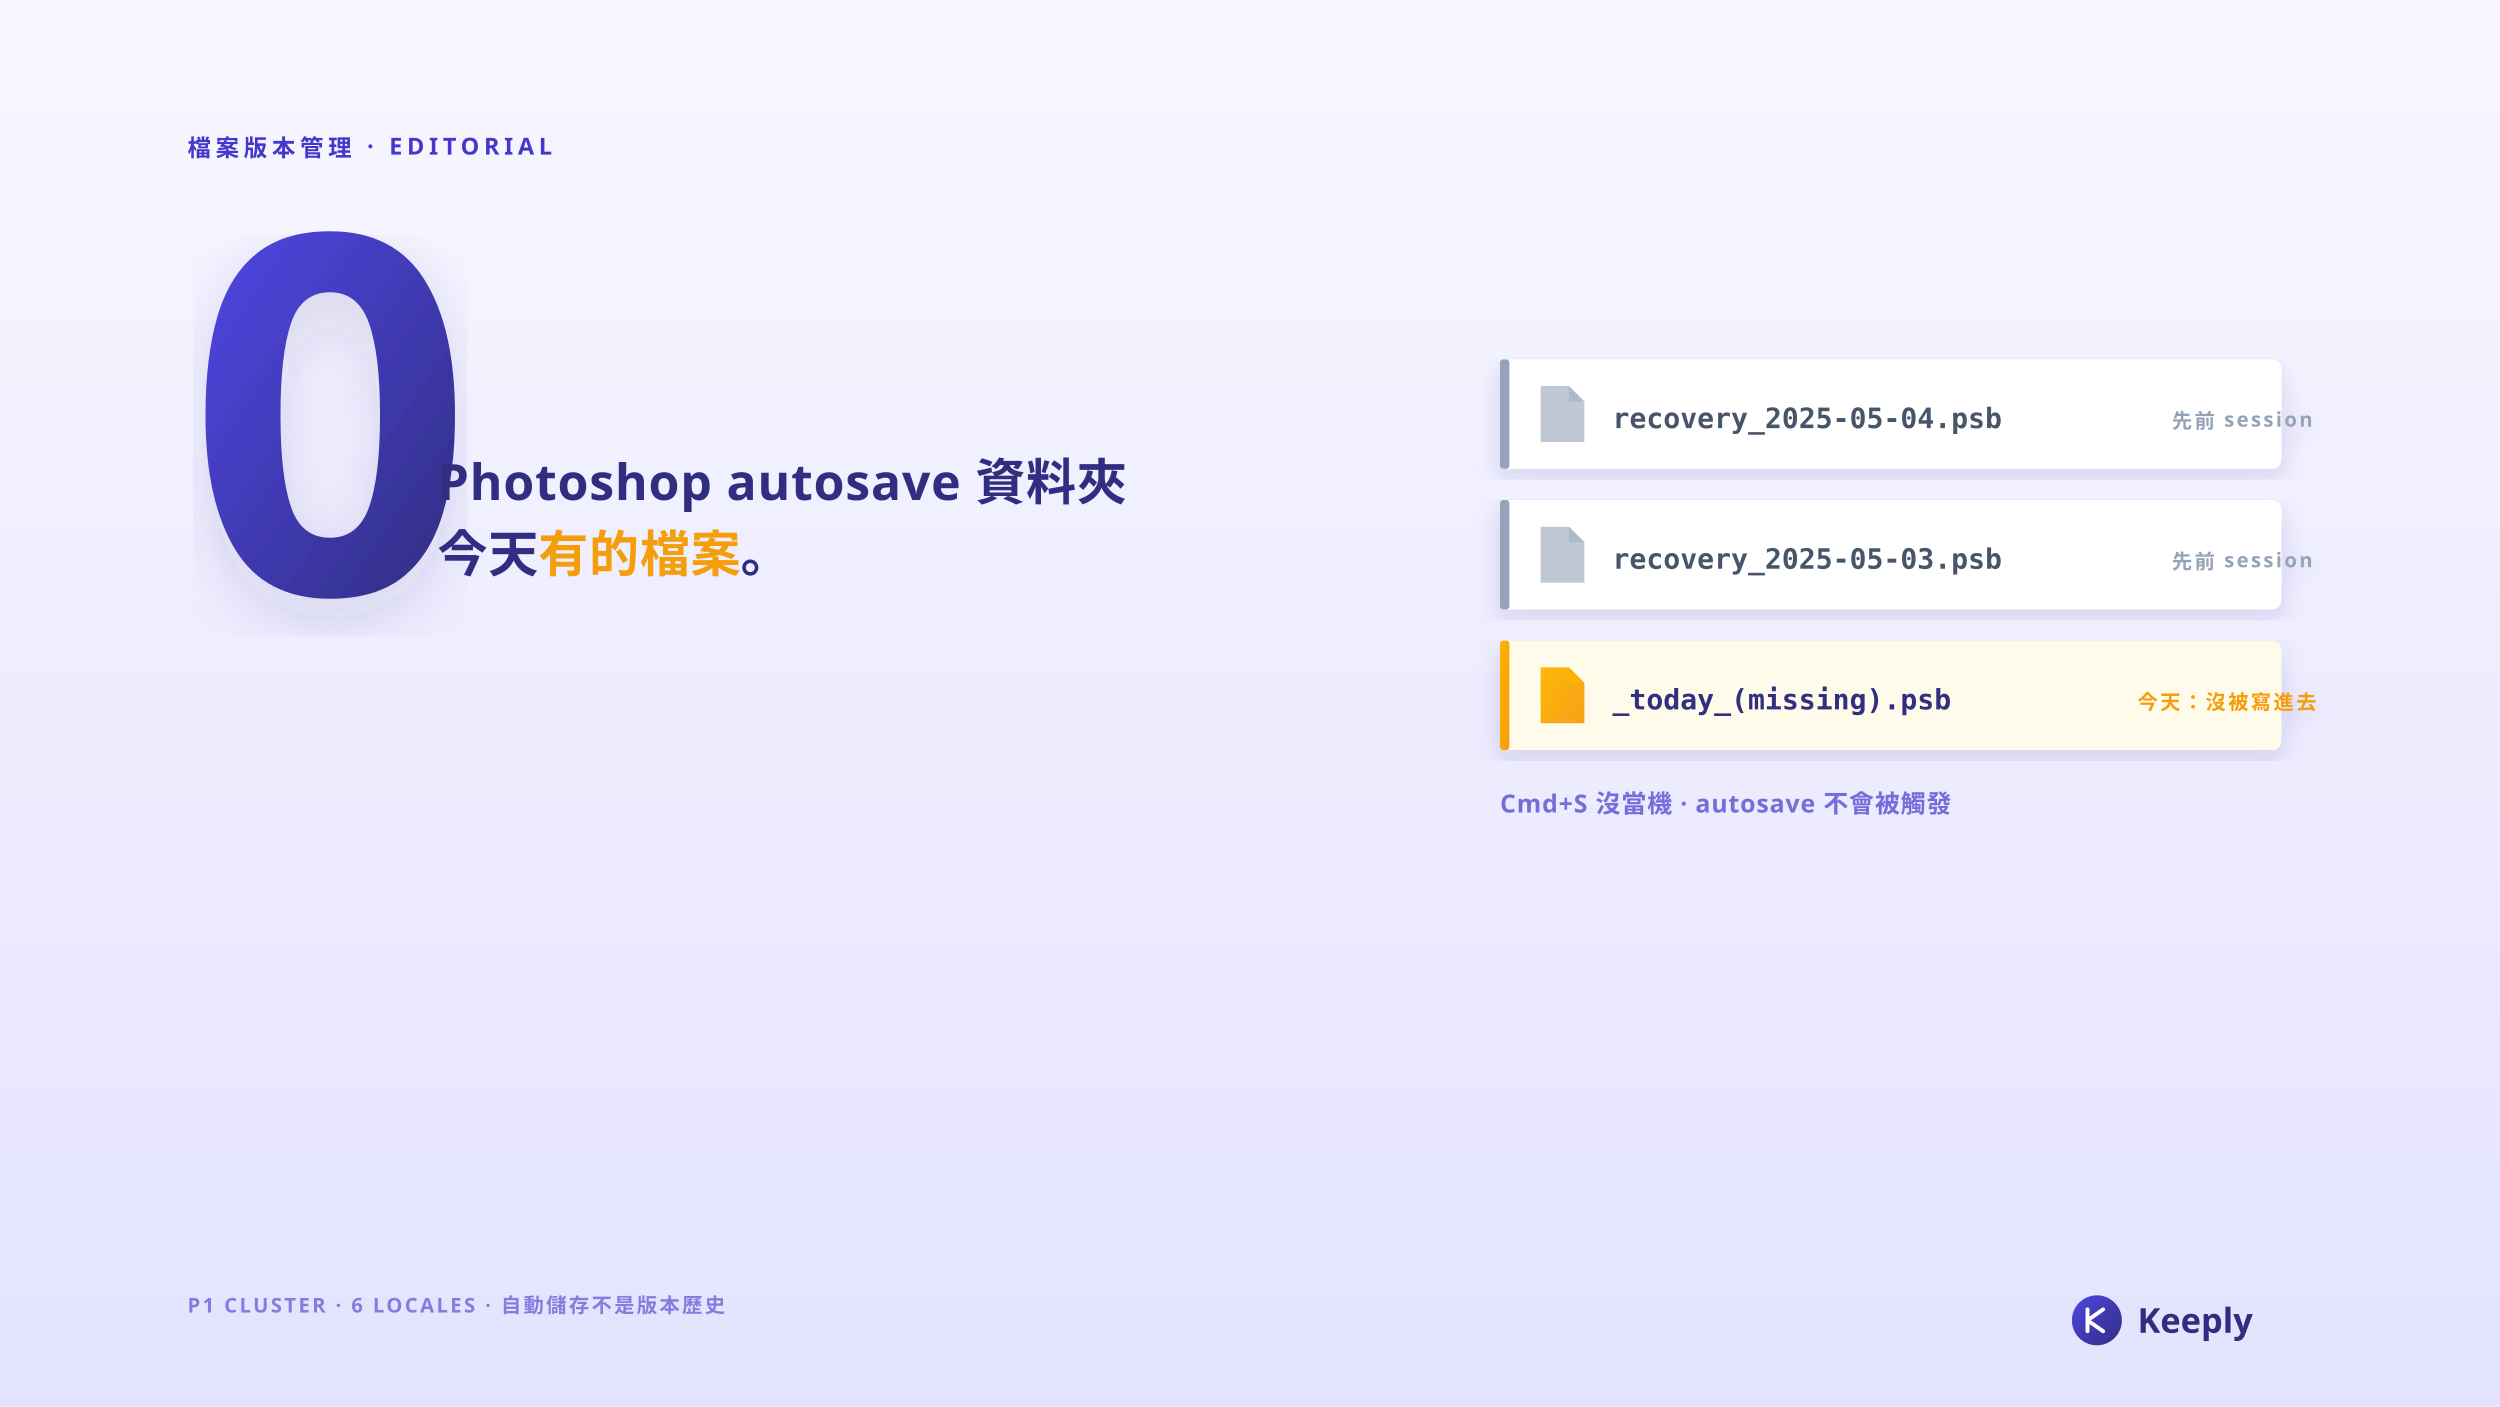
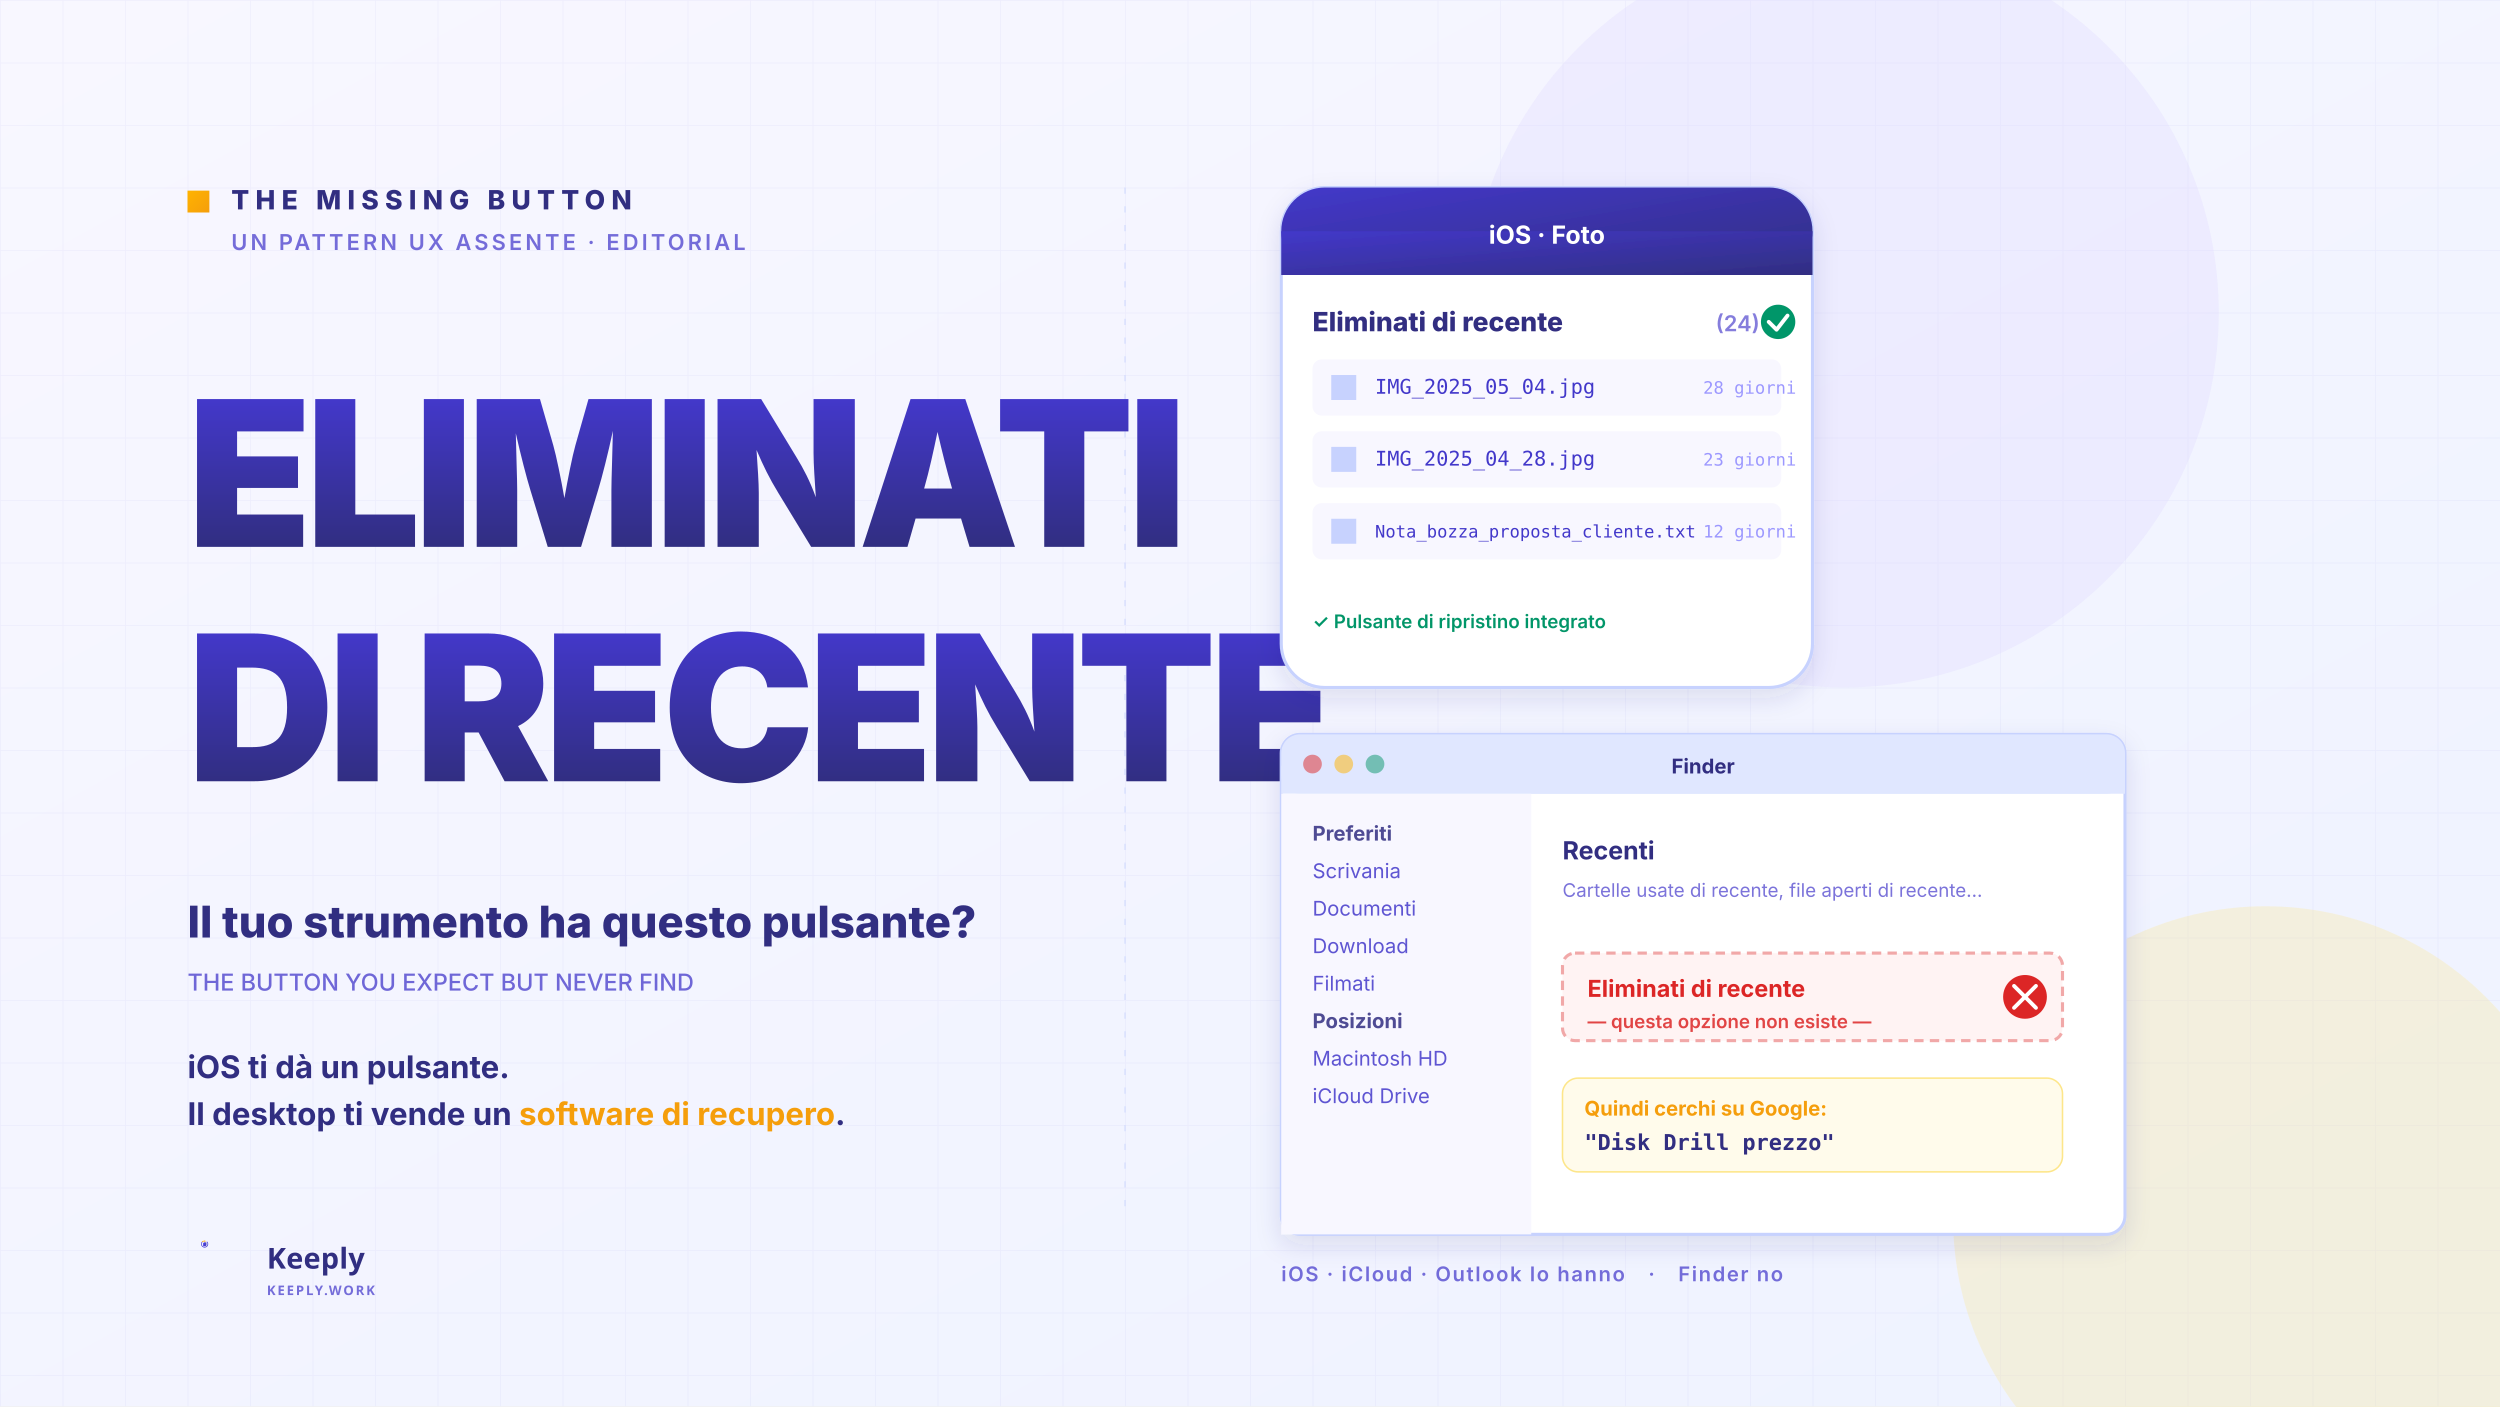
- <svg xmlns="http://www.w3.org/2000/svg" viewBox="0 0 1600 900" fill="none" font-family="'Noto Sans TC','PingFang TC','Microsoft JhengHei',system-ui,sans-serif">
+ <svg xmlns="http://www.w3.org/2000/svg" viewBox="0 0 1600 900" fill="none" font-family="'Inter','Segoe UI',system-ui,sans-serif">
  <defs>
    <linearGradient id="grad-indigo" x1="0" y1="0" x2="1" y2="1">
      <stop offset="0" stop-color="#4F46E5" />
+       <stop offset="1" stop-color="#4338CA" />
+     </linearGradient>
+     <linearGradient id="grad-indigo-deep" x1="0" y1="0" x2="1" y2="1">
+       <stop offset="0" stop-color="#4338CA" />
      <stop offset="1" stop-color="#312E81" />
    </linearGradient>
    <linearGradient id="grad-amber" x1="0" y1="0" x2="1" y2="1">
      <stop offset="0" stop-color="#FFB300" />
      <stop offset="1" stop-color="#F59E0B" />
    </linearGradient>
-     <linearGradient id="grad-paper" x1="0" y1="0" x2="0" y2="1">
+     <linearGradient id="grad-paper" x1="0" y1="0" x2="1" y2="1">
      <stop offset="0" stop-color="#F8F7FF" />
-       <stop offset="1" stop-color="#E4E3FF" />
+       <stop offset="1" stop-color="#EEF2FF" />
    </linearGradient>
-     <symbol id="doc-icon-amber" viewBox="0 0 32 36">
-       <path d="M2 0 L20 0 L30 10 L30 36 L2 36 Z" fill="url(#grad-amber)" opacity="0.95" />
-       <path d="M20 0 L30 10 L20 10 Z" fill="#FFB300" opacity="0.7" />
-     </symbol>
-     <symbol id="doc-icon-gray" viewBox="0 0 32 36">
-       <path d="M2 0 L20 0 L30 10 L30 36 L2 36 Z" fill="#94A3B8" opacity="0.6" />
-       <path d="M20 0 L30 10 L20 10 Z" fill="#94A3B8" opacity="0.4" />
-     </symbol>
-     <symbol id="keeply-lockup" viewBox="0 0 200 50">
-       <circle cx="22" cy="25" r="16" fill="url(#grad-indigo)" />
-       <path d="M16 18 L16 32 M16 25 L26 18 M16 25 L26 32" stroke="white" stroke-width="2.5" fill="none" stroke-linecap="round" />
-       <text x="48" y="33" font-size="22" font-weight="800" fill="#312E81">Keeply</text>
-     </symbol>
+     <linearGradient id="grad-screen" x1="0" y1="0" x2="0" y2="1">
+       <stop offset="0" stop-color="#E0E7FF" />
+       <stop offset="1" stop-color="#C7D2FE" />
+     </linearGradient>
+     <linearGradient id="grad-number" x1="0" y1="0" x2="0" y2="1">
+       <stop offset="0" stop-color="#4338CA" />
+       <stop offset="1" stop-color="#312E81" />
+     </linearGradient>
+     <pattern id="pat-grid" x="0" y="0" width="40" height="40" patternUnits="userSpaceOnUse">
+       <path d="M 40 0 L 0 0 0 40" fill="none" stroke="#4338CA" stroke-width="1" opacity="0.05" />
+     </pattern>
    <filter id="soft-shadow" x="-10%" y="-10%" width="120%" height="120%">
-       <feDropShadow dx="0" dy="6" stdDeviation="8" flood-color="#312E81" flood-opacity="0.15" />
-     </filter>
-     <filter id="hero-shadow" x="-5%" y="-5%" width="110%" height="115%">
-       <feDropShadow dx="0" dy="14" stdDeviation="20" flood-color="#312E81" flood-opacity="0.15" />
+       <feDropShadow dx="0" dy="6" stdDeviation="8" flood-color="#312E81" flood-opacity="0.12" />
    </filter>
  </defs>
+   <symbol id="keeply-mark" viewBox="0 0 512 512">
+     <path d="M396 129C429 159 448 200 448 255C448 363 360 451 252 451C145 451 58 368 56 263C55 206 75 158 111 123" stroke="url(#grad-indigo)" stroke-width="44" stroke-linecap="round" fill="none" />
+     <path d="M111 123C145 91 190 72 239 72C253 72 265 73 278 76" stroke="url(#grad-amber)" stroke-width="44" stroke-linecap="round" fill="none" />
+     <path d="M236 54L313 79L254 134L236 54Z" fill="url(#grad-amber)" />
+     <rect x="220" y="150" width="152" height="206" rx="32" fill="url(#grad-indigo-deep)" opacity="0.48" />
+     <rect x="192" y="167" width="152" height="206" rx="32" fill="url(#grad-indigo-deep)" opacity="0.72" />
+     <rect x="164" y="184" width="152" height="206" rx="32" fill="url(#grad-indigo)" />
+   </symbol>
+   <symbol id="keeply-lockup" viewBox="0 0 260 64">
+     <g transform="translate(0,4) scale(0.11)">
+       <use href="#keeply-mark" />
+     </g>
+     <text x="66" y="28" font-size="24" font-weight="800" fill="#312E81" font-family="system-ui,sans-serif" letter-spacing="0.2">Keeply</text>
+     <text x="66" y="50" font-size="11" font-weight="600" fill="#4338CA" opacity="0.72" font-family="system-ui,sans-serif" letter-spacing="1.5">KEEPLY.WORK</text>
+   </symbol>
  <rect width="1600" height="900" fill="url(#grad-paper)" />
-   <g transform="translate(120, 100)">
-     <text x="0" y="0" font-size="15" font-weight="700" fill="#4338CA" letter-spacing="3">檔案版本管理 · EDITORIAL</text>
+   <rect width="1600" height="900" fill="url(#pat-grid)" />
+   <circle cx="1450" cy="780" r="200" fill="#FDE68A" opacity="0.28" />
+   <circle cx="1180" cy="200" r="240" fill="#DDD6FE" opacity="0.30" />
+   <line x1="720" y1="120" x2="720" y2="780" stroke="#C7D2FE" stroke-width="1" opacity="0.55" stroke-dasharray="4 8" />
+   <g transform="translate(120, 120)">
+     <rect x="0" y="2" width="14" height="14" fill="url(#grad-amber)" />
+     <text x="28" y="14" font-size="17" font-weight="800" fill="#312E81" letter-spacing="4">THE MISSING BUTTON</text>
+     <text x="28" y="40" font-size="14" font-weight="600" fill="#4338CA" opacity="0.72" letter-spacing="2">UN PATTERN UX ASSENTE · EDITORIAL</text>
  </g>
-   <g transform="translate(120, 380)" filter="url(#hero-shadow)">
-     <text x="0" y="0" font-size="320" font-weight="900" fill="url(#grad-indigo)" letter-spacing="-12">0</text>
+   <g transform="translate(120, 230)">
+     <text x="0" y="120" font-size="130" font-weight="900" fill="url(#grad-number)" letter-spacing="-4">ELIMINATI</text>
+     <text x="0" y="270" font-size="130" font-weight="900" fill="url(#grad-number)" letter-spacing="-4">DI RECENTE</text>
+     <path d="M0 300 L580 300" stroke="url(#grad-amber)" stroke-width="6" stroke-linecap="round" />
  </g>
-   <g transform="translate(280, 320)">
-     <text x="0" y="0" font-size="32" font-weight="800" fill="#312E81" letter-spacing="0.5">Photoshop autosave 資料夾</text>
-     <text x="0" y="46" font-size="32" font-weight="800" fill="#312E81" letter-spacing="0.5">今天<tspan fill="#F59E0B">有的檔案</tspan>。</text>
+   <g transform="translate(120, 600)">
+     <text x="0" y="0" font-size="28" font-weight="800" fill="#312E81">Il tuo strumento ha questo pulsante?</text>
+     <text x="0" y="34" font-size="15" font-weight="500" fill="#4338CA" opacity="0.75">THE BUTTON YOU EXPECT BUT NEVER FIND</text>
  </g>
-   <g transform="translate(960, 230)">
-     <g transform="translate(0, 0)" filter="url(#soft-shadow)">
-       <rect width="500" height="70" fill="#FFFFFF" rx="6" />
-       <rect x="0" y="0" width="6" height="70" fill="#94A3B8" rx="2" />
-       <use href="#doc-icon-gray" x="24" y="17" width="32" height="36" />
-       <text x="72" y="44" font-size="18" font-weight="700" fill="#475569" font-family="'JetBrains Mono','Fira Code',ui-monospace,monospace">recovery_2025-05-04.psb</text>
-       <text x="430" y="44" font-size="13" font-weight="700" fill="#94A3B8" letter-spacing="1.5">先前 session</text>
+   <g transform="translate(120, 690)">
+     <text x="0" y="0" font-size="20" font-weight="700" fill="#312E81">iOS ti dà un pulsante.</text>
+     <text x="0" y="30" font-size="20" font-weight="700" fill="#312E81">Il desktop ti vende un <tspan fill="#F59E0B">software di recupero</tspan>.</text>
+   </g>
+   <use href="#keeply-lockup" x="120" y="790" width="200" height="50" />
+   <g transform="translate(820, 120)" filter="url(#soft-shadow)">
+     <rect x="0" y="0" width="340" height="320" rx="28" fill="#ffffff" />
+     <rect x="0" y="0" width="340" height="320" rx="28" fill="none" stroke="#C7D2FE" stroke-width="2" />
+     <rect x="0" y="0" width="340" height="56" rx="28" fill="url(#grad-indigo-deep)" />
+     <rect x="0" y="28" width="340" height="28" fill="url(#grad-indigo-deep)" />
+     <text x="170" y="36" font-size="16" font-weight="700" fill="#ffffff" text-anchor="middle">iOS · Foto</text>
+     <text x="20" y="92" font-size="17" font-weight="800" fill="#312E81">Eliminati di recente</text>
+     <text x="278" y="92" font-size="14" font-weight="600" fill="#4338CA" opacity="0.65">(24)</text>
+     <circle cx="318" cy="86" r="11" fill="#059669" />
+     <path d="M312 86 L317 91 L324 82" stroke="#ffffff" stroke-width="2.5" fill="none" stroke-linecap="round" stroke-linejoin="round" />
+     <g font-family="'JetBrains Mono',monospace" font-size="13" fill="#4338CA">
+       <rect x="20" y="110" width="300" height="36" rx="6" fill="#F8F7FF" />
+       <rect x="32" y="120" width="16" height="16" fill="#C7D2FE" />
+       <text x="60" y="132">IMG_2025_05_04.jpg</text>
+       <text x="270" y="132" fill="#9C98FF" font-size="11">28 giorni</text>
+       <rect x="20" y="156" width="300" height="36" rx="6" fill="#F8F7FF" />
+       <rect x="32" y="166" width="16" height="16" fill="#C7D2FE" />
+       <text x="60" y="178">IMG_2025_04_28.jpg</text>
+       <text x="270" y="178" fill="#9C98FF" font-size="11">23 giorni</text>
+       <rect x="20" y="202" width="300" height="36" rx="6" fill="#F8F7FF" />
+       <rect x="32" y="212" width="16" height="16" fill="#C7D2FE" />
+       <text x="60" y="224" font-size="11">Nota_bozza_proposta_cliente.txt</text>
+       <text x="270" y="224" fill="#9C98FF" font-size="11">12 giorni</text>
    </g>
-     <g transform="translate(0, 90)" filter="url(#soft-shadow)">
-       <rect width="500" height="70" fill="#FFFFFF" rx="6" />
-       <rect x="0" y="0" width="6" height="70" fill="#94A3B8" rx="2" />
-       <use href="#doc-icon-gray" x="24" y="17" width="32" height="36" />
-       <text x="72" y="44" font-size="18" font-weight="700" fill="#475569" font-family="'JetBrains Mono','Fira Code',ui-monospace,monospace">recovery_2025-05-03.psb</text>
-       <text x="430" y="44" font-size="13" font-weight="700" fill="#94A3B8" letter-spacing="1.5">先前 session</text>
+     <text x="20" y="282" font-size="12" font-weight="600" fill="#059669">✓ Pulsante di ripristino integrato</text>
+   </g>
+   <g transform="translate(820, 470)" filter="url(#soft-shadow)">
+     <rect x="0" y="0" width="540" height="320" rx="12" fill="#ffffff" />
+     <rect x="0" y="0" width="540" height="320" rx="12" fill="none" stroke="#C7D2FE" stroke-width="2" />
+     <rect x="0" y="0" width="540" height="38" rx="12" fill="#E0E7FF" />
+     <rect x="0" y="20" width="540" height="18" fill="#E0E7FF" />
+     <circle cx="20" cy="19" r="6" fill="#DC2626" opacity="0.5" />
+     <circle cx="40" cy="19" r="6" fill="#FFB300" opacity="0.5" />
+     <circle cx="60" cy="19" r="6" fill="#059669" opacity="0.5" />
+     <text x="270" y="25" font-size="13" font-weight="700" fill="#312E81" text-anchor="middle">Finder</text>
+     <rect x="0" y="38" width="160" height="282" rx="0" fill="#F8F7FF" />
+     <g font-size="13" fill="#4338CA" opacity="0.85">
+       <text x="20" y="68" font-weight="700" fill="#312E81">Preferiti</text>
+       <text x="20" y="92">Scrivania</text>
+       <text x="20" y="116">Documenti</text>
+       <text x="20" y="140">Download</text>
+       <text x="20" y="164">Filmati</text>
+       <text x="20" y="188" font-weight="700" fill="#312E81">Posizioni</text>
+       <text x="20" y="212">Macintosh HD</text>
+       <text x="20" y="236">iCloud Drive</text>
    </g>
-     <g transform="translate(0, 180)" filter="url(#soft-shadow)">
-       <rect width="500" height="70" fill="#FFFBEB" rx="6" />
-       <rect x="0" y="0" width="6" height="70" fill="url(#grad-amber)" rx="2" />
-       <use href="#doc-icon-amber" x="24" y="17" width="32" height="36" />
-       <text x="72" y="44" font-size="18" font-weight="700" fill="#312E81" font-family="'JetBrains Mono','Fira Code',ui-monospace,monospace">_today_(missing).psb</text>
-       <text x="408" y="44" font-size="13" font-weight="700" fill="#F59E0B" letter-spacing="1.5">今天：沒被寫進去</text>
-     </g>
-     <g transform="translate(0, 290)">
-       <text x="0" y="0" font-size="16" font-weight="600" fill="#4338CA" opacity="0.7" letter-spacing="0.5">Cmd+S 沒當機 · autosave 不會被觸發</text>
+     <g transform="translate(180, 80)">
+       <text x="0" y="0" font-size="16" font-weight="700" fill="#312E81">Recenti</text>
+       <text x="0" y="24" font-size="12" fill="#4338CA" opacity="0.7">Cartelle usate di recente, file aperti di recente...</text>
+       <g transform="translate(0, 60)">
+         <rect x="0" y="0" width="320" height="56" rx="8" stroke="#DC2626" stroke-width="2" stroke-dasharray="6 4" fill="#FEE2E2" opacity="0.4" />
+         <text x="16" y="28" font-size="15" font-weight="700" fill="#DC2626">Eliminati di recente</text>
+         <text x="16" y="48" font-size="12" font-weight="600" fill="#DC2626" opacity="0.85">— questa opzione non esiste —</text>
+         <circle cx="296" cy="28" r="14" fill="#DC2626" />
+         <path d="M289 21 L303 35 M303 21 L289 35" stroke="#ffffff" stroke-width="2.5" fill="none" stroke-linecap="round" />
+       </g>
+       <g transform="translate(0, 140)">
+         <rect x="0" y="0" width="320" height="60" rx="10" fill="#FFFBEB" stroke="#FDE68A" stroke-width="1" />
+         <text x="14" y="24" font-size="13" font-weight="700" fill="#F59E0B">Quindi cerchi su Google:</text>
+         <text x="14" y="46" font-size="14" font-weight="800" fill="#312E81" font-family="'JetBrains Mono',monospace">"Disk Drill prezzo"</text>
+       </g>
    </g>
  </g>
-   <g transform="translate(1320, 820)">
-     <use href="#keeply-lockup" width="200" height="50" />
-   </g>
-   <g transform="translate(120, 840)">
-     <text x="0" y="0" font-size="13" font-weight="600" fill="#4338CA" opacity="0.6" letter-spacing="1.5">P1 CLUSTER · 6 LOCALES · 自動儲存不是版本歷史</text>
+   <g transform="translate(820, 820)">
+     <text x="0" y="0" font-size="13" font-weight="600" fill="#4338CA" opacity="0.72" letter-spacing="1">iOS · iCloud · Outlook lo hanno　·　Finder no</text>
  </g>
</svg>
